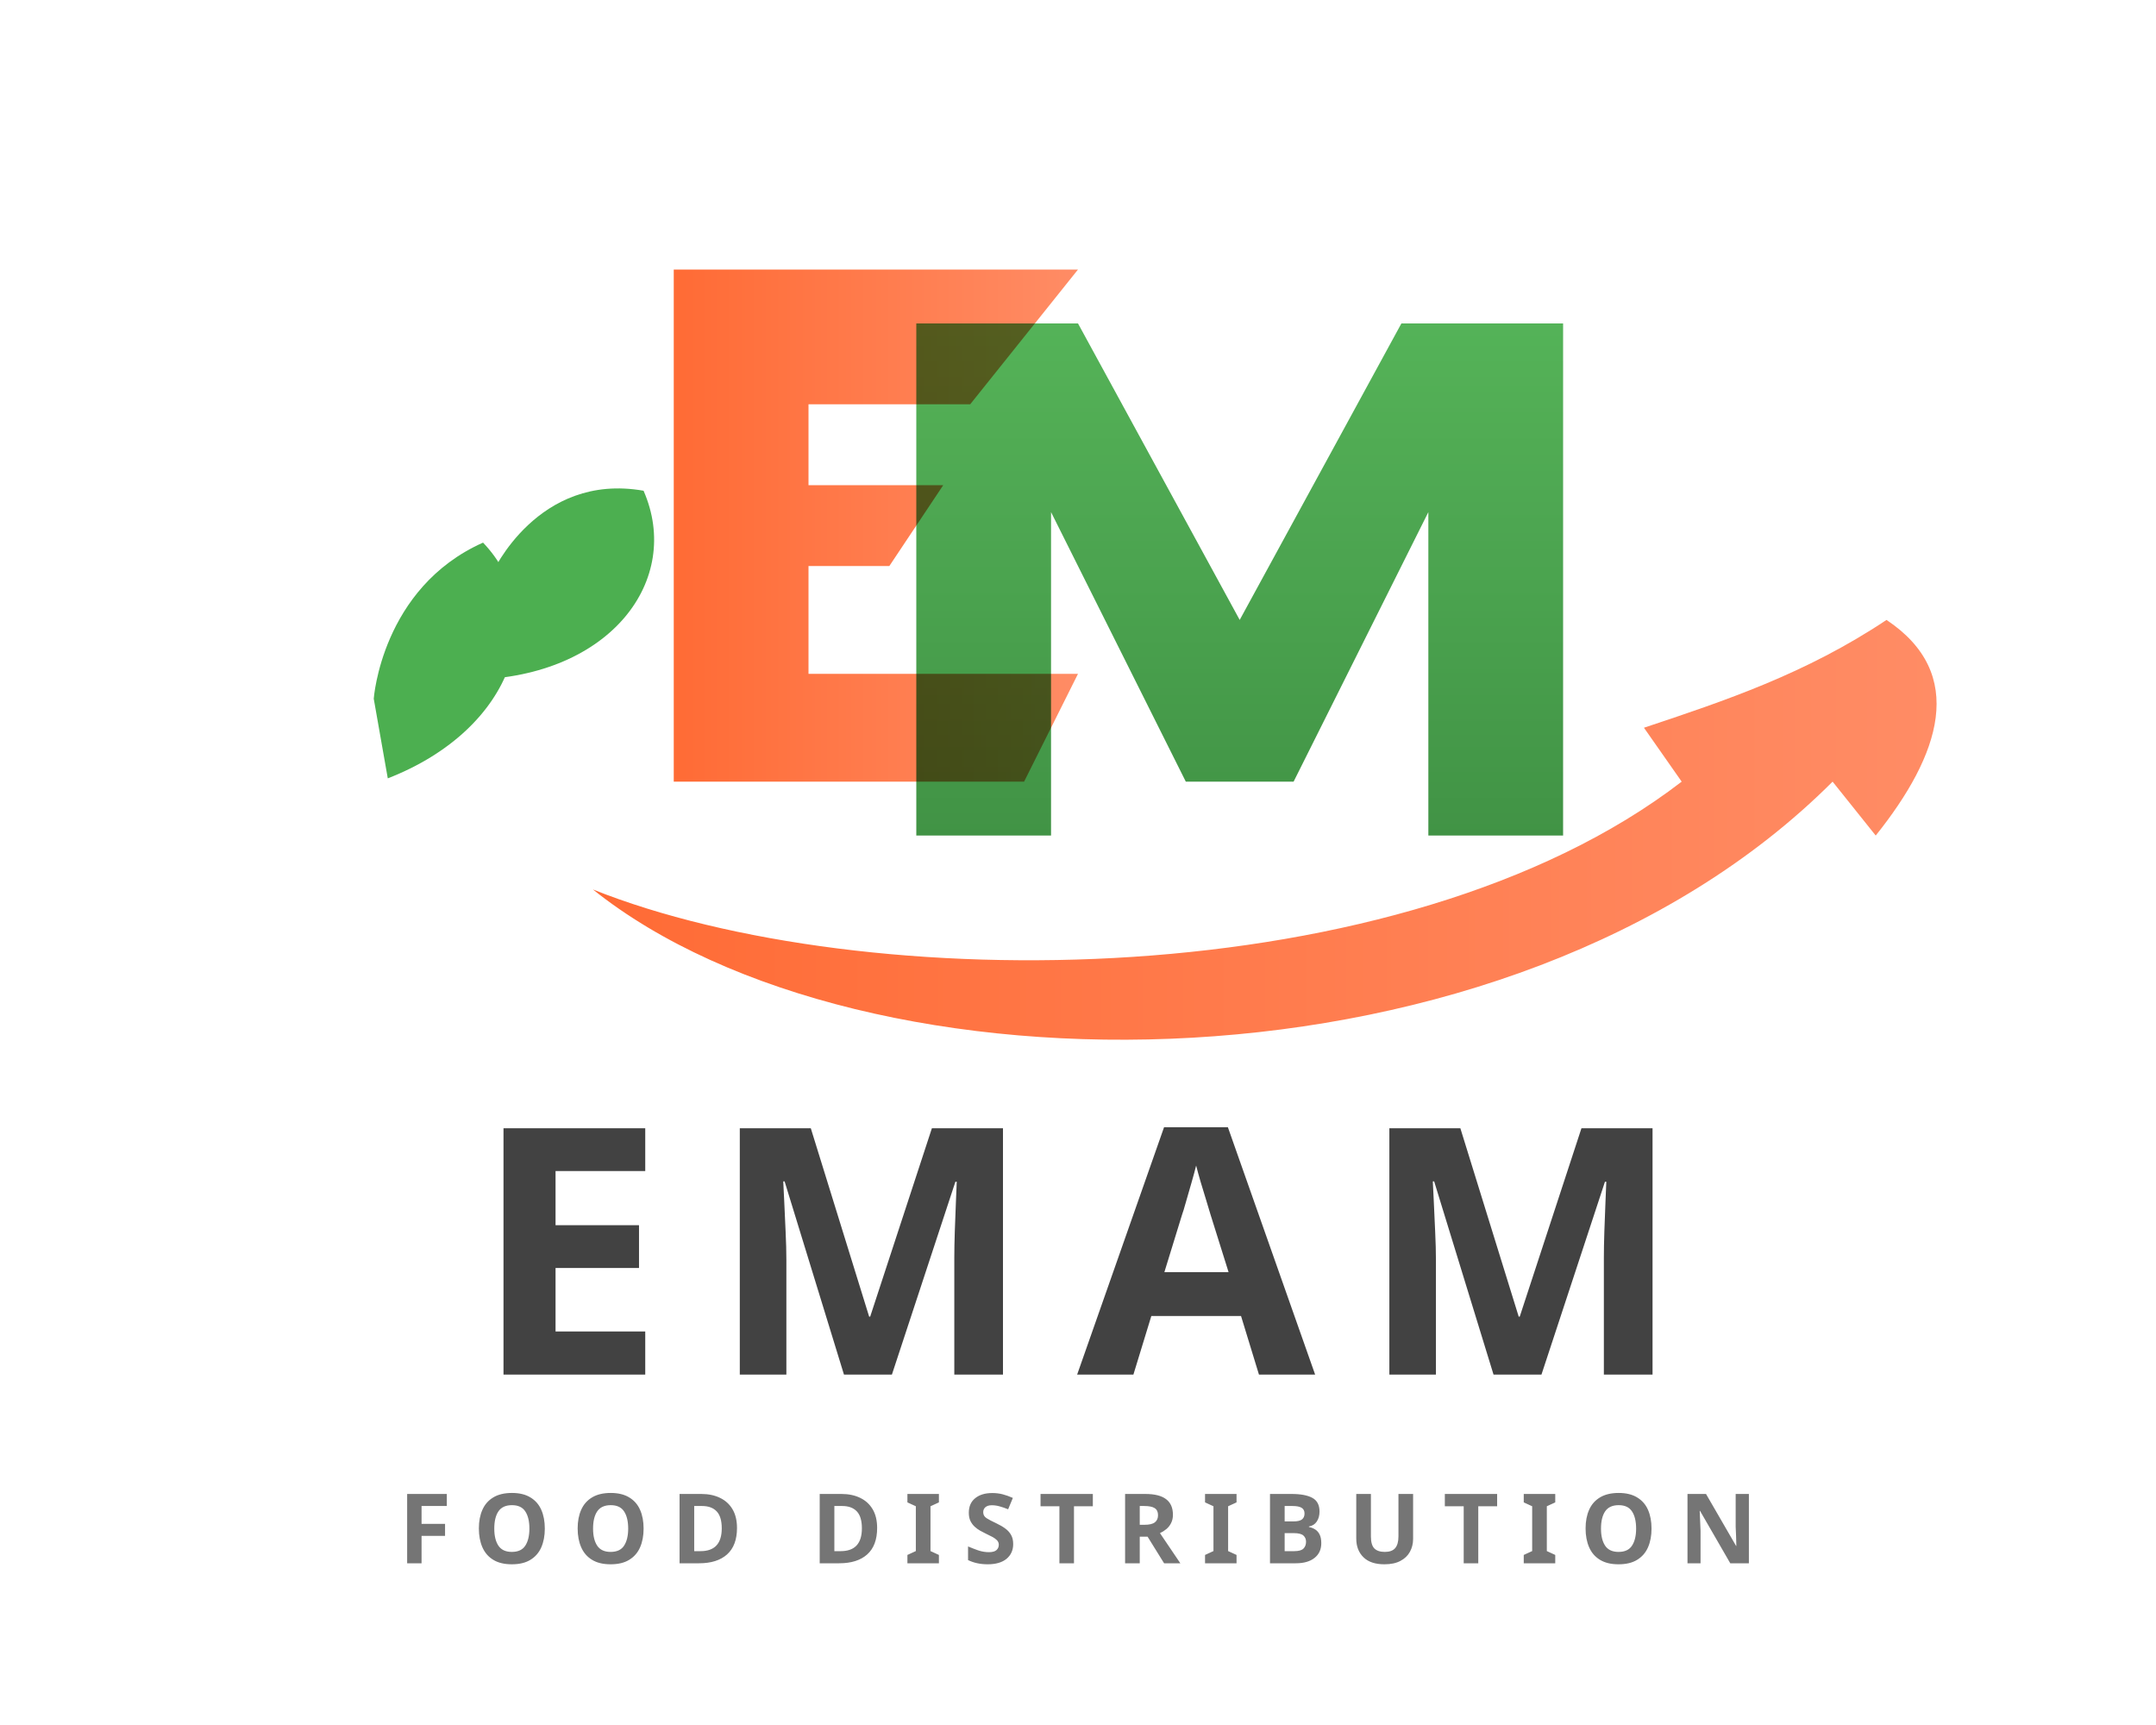
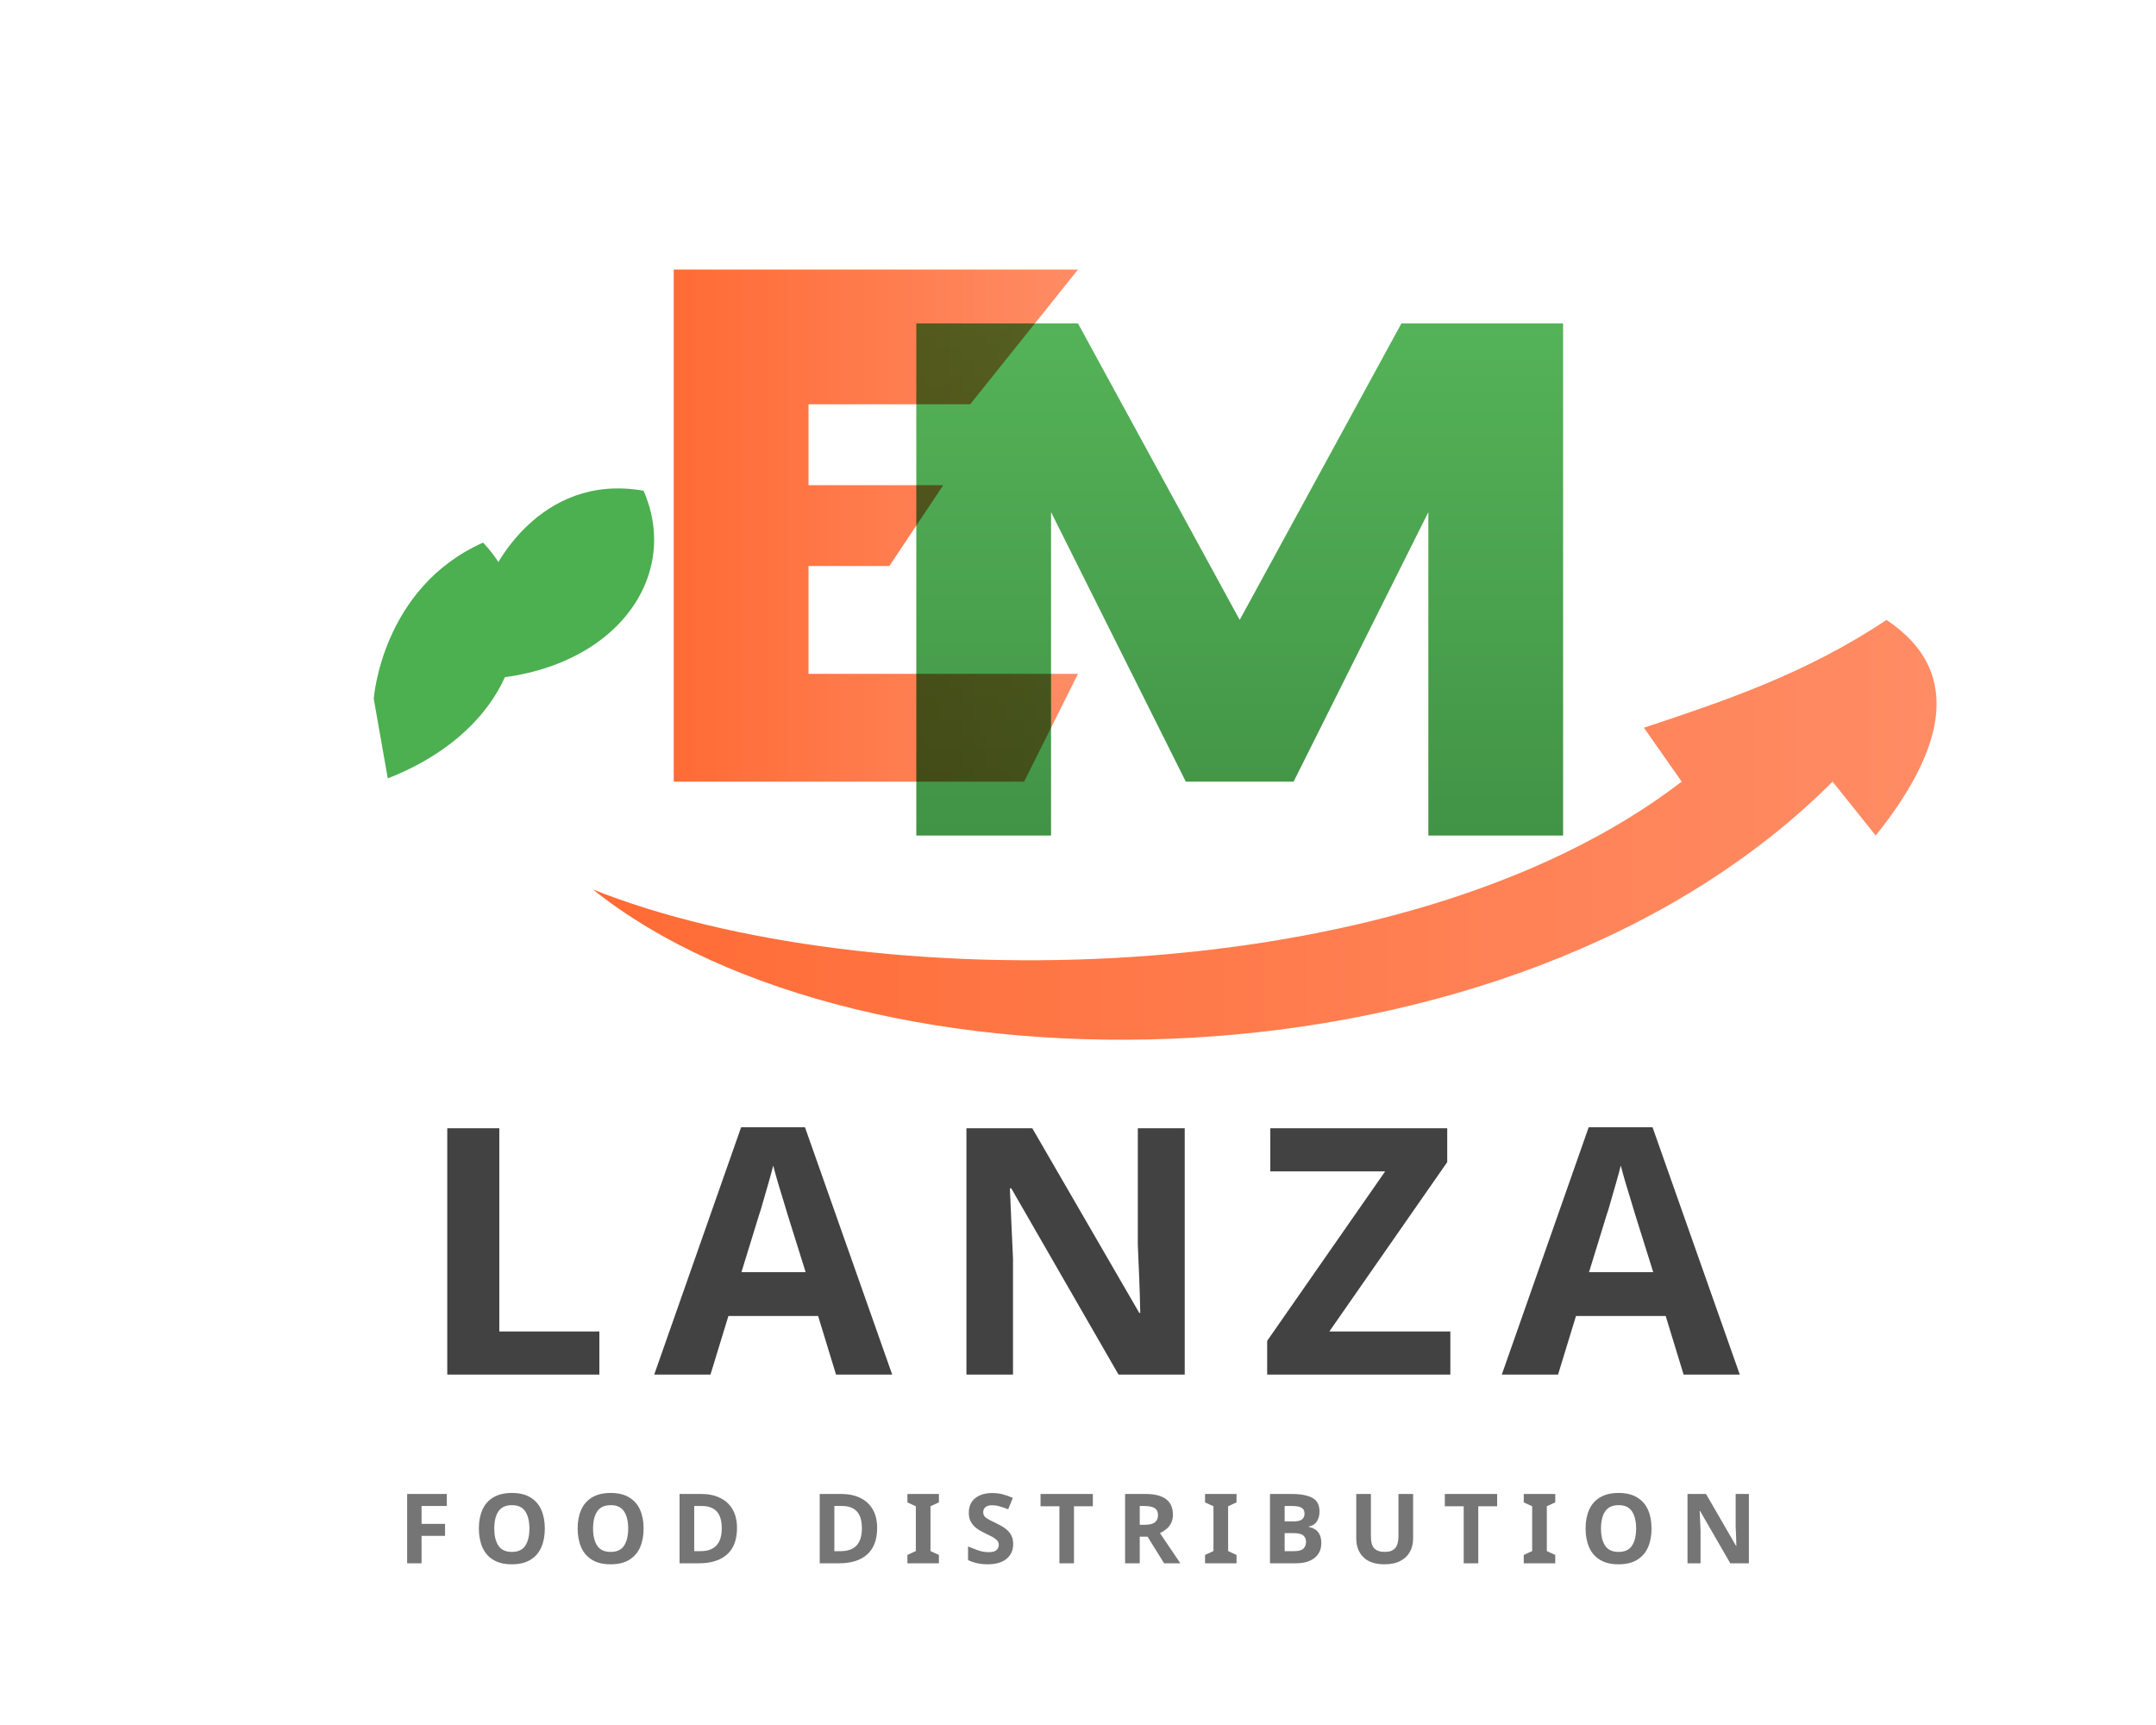
<svg xmlns="http://www.w3.org/2000/svg" viewBox="0 0 400 320">
  <defs>
    <linearGradient id="orangeGrad" x1="0%" y1="0%" x2="100%" y2="0%">
      <stop offset="0%" stop-color="#FF6B35" />
      <stop offset="100%" stop-color="#FF8C65" />
    </linearGradient>
    <linearGradient id="greenGrad" x1="0%" y1="0%" x2="0%" y2="100%">
      <stop offset="0%" stop-color="#4CAF50" />
      <stop offset="100%" stop-color="#388E3C" />
    </linearGradient>
  </defs>
  <g transform="translate(65, 105) rotate(-10)">
    <path d="M0 25C0 25 5 5 25 0C35 15 25 35 0 40L0 25Z" fill="#4CAF50" />
    <path d="M20 15C20 15 25 -5 45 -5C55 10 45 30 20 35L20 15Z" fill="#4CAF50" transform="translate(12, -15) rotate(20)" />
  </g>
  <g transform="translate(125, 50)">
    <path d="M0 0H75L55 25H25V40H50L40 55H25V75H75L65 95H0V0Z" fill="url(#orangeGrad)" />
    <path d="M45 10L75 10L105 65L135 10L165 10V105H140V45L115 95H95L70 45V105H45V10Z" fill="url(#greenGrad)" style="mix-blend-mode: multiply; opacity: 0.95" />
  </g>
  <path d="M110 165C160 205 280 205 340 145L348 155C360 140 365 125 350 115C335 125 320 130 305 135L312 145C260 185 160 185 110 165Z" fill="url(#orangeGrad)" />
  <text x="200" y="255" text-anchor="middle" style="fill: #424242; font-size: 64px; font-weight: bold; font-family: sans-serif; letter-spacing: 8px">
-     EMAM
+     LANZA
  </text>
  <text x="200" y="290" text-anchor="middle" style="fill: #757575; font-size: 18px; font-weight: bold; font-family: sans-serif; letter-spacing: 4px">
    FOOD DISTRIBUTION
  </text>
</svg>
